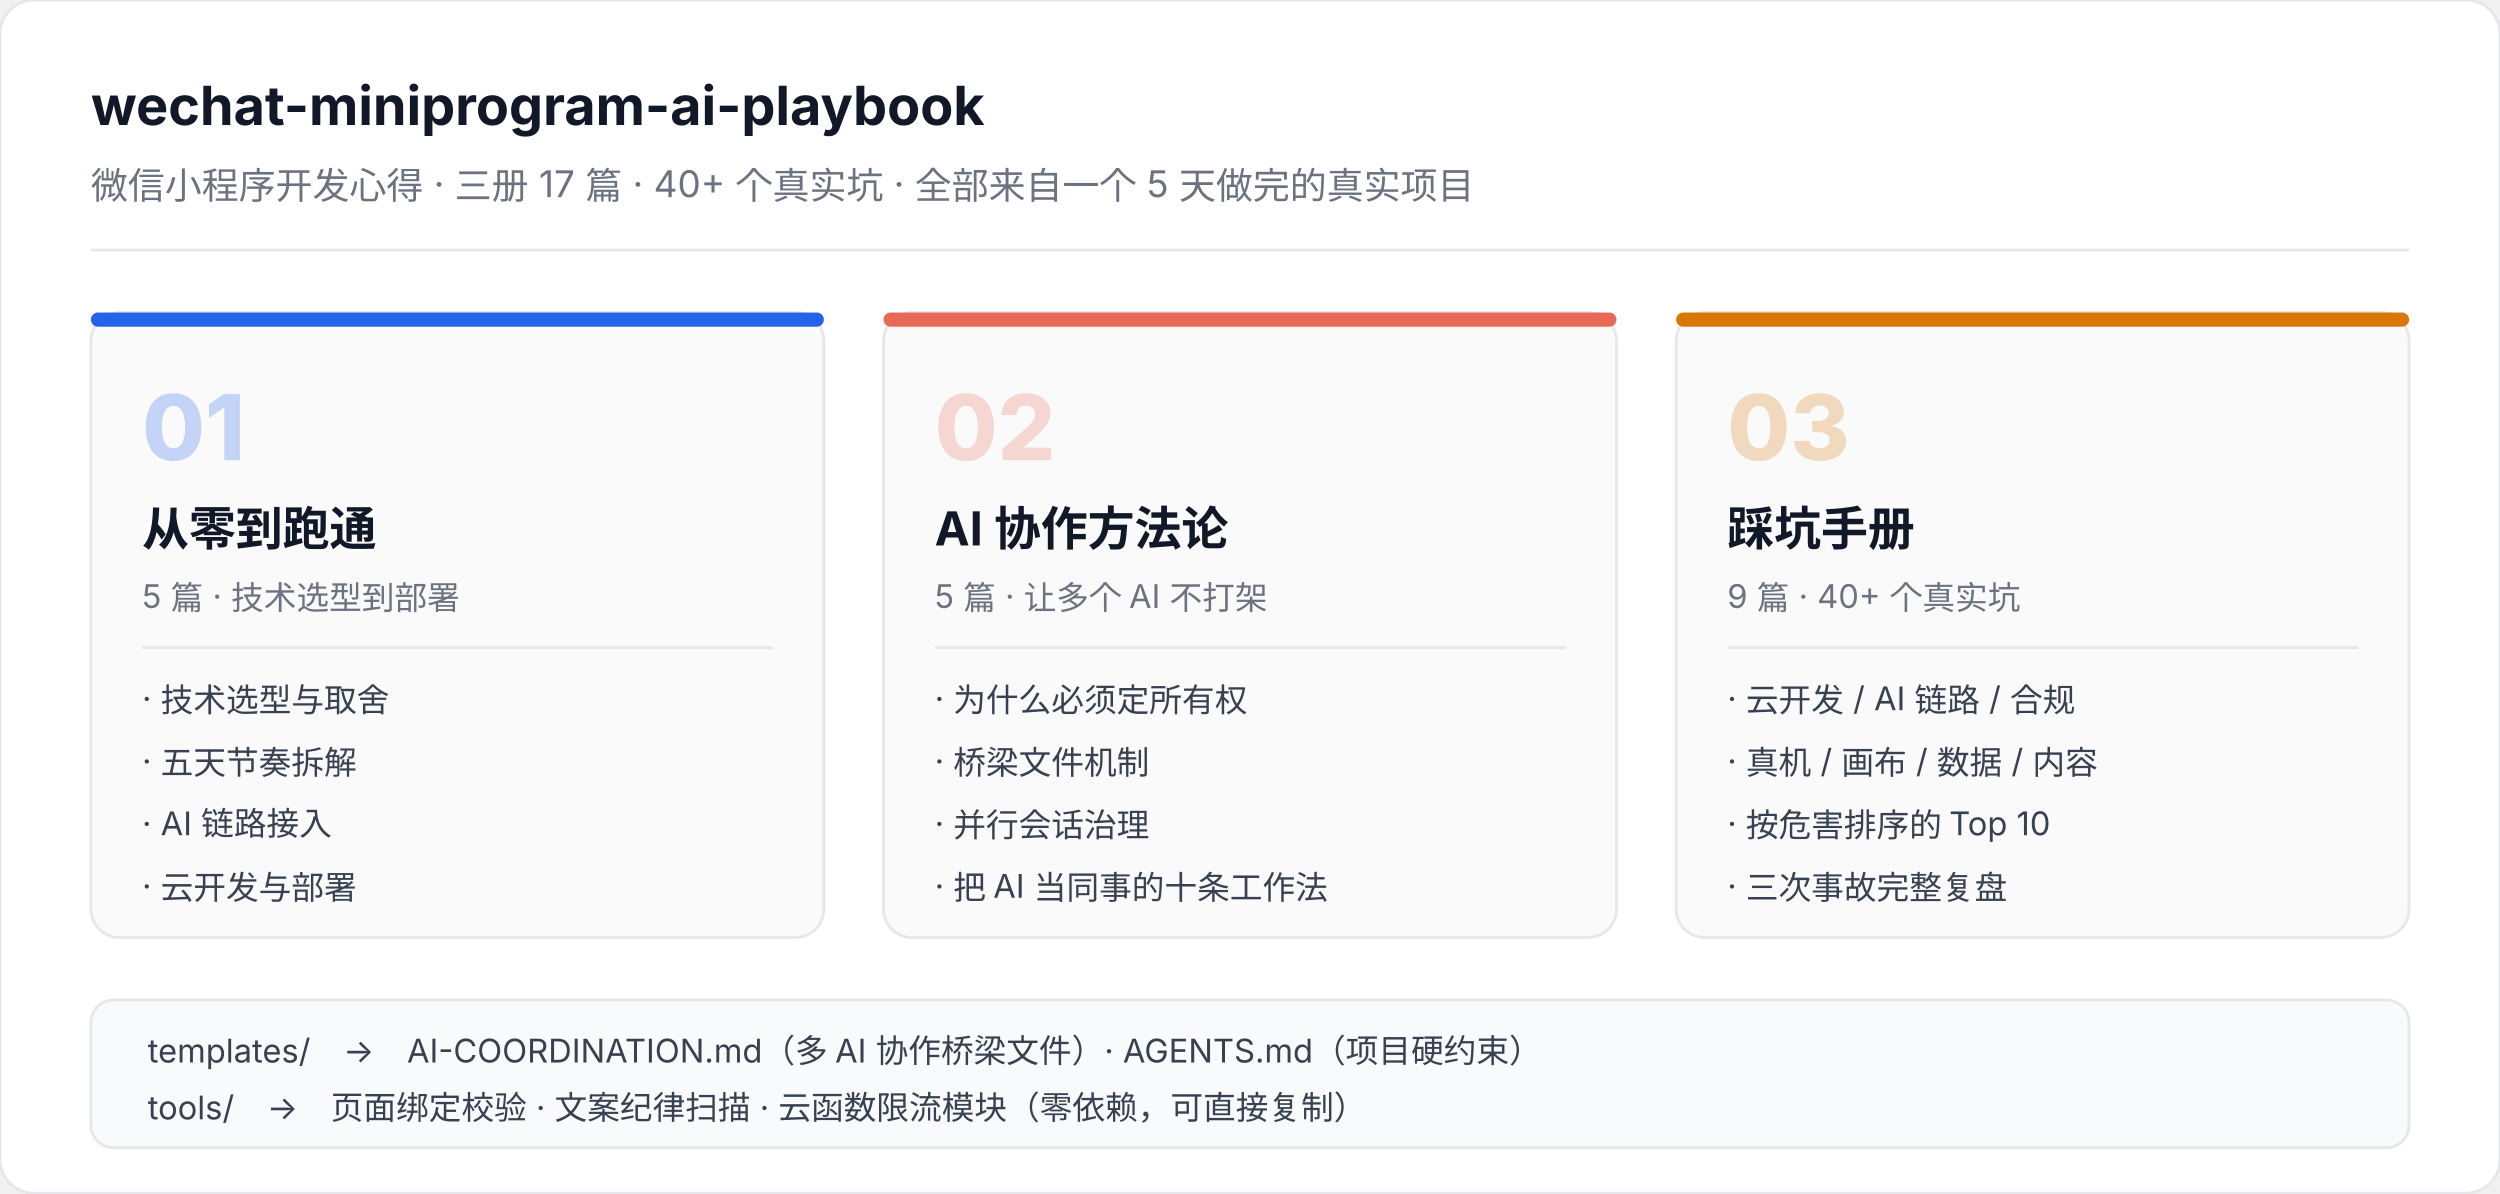
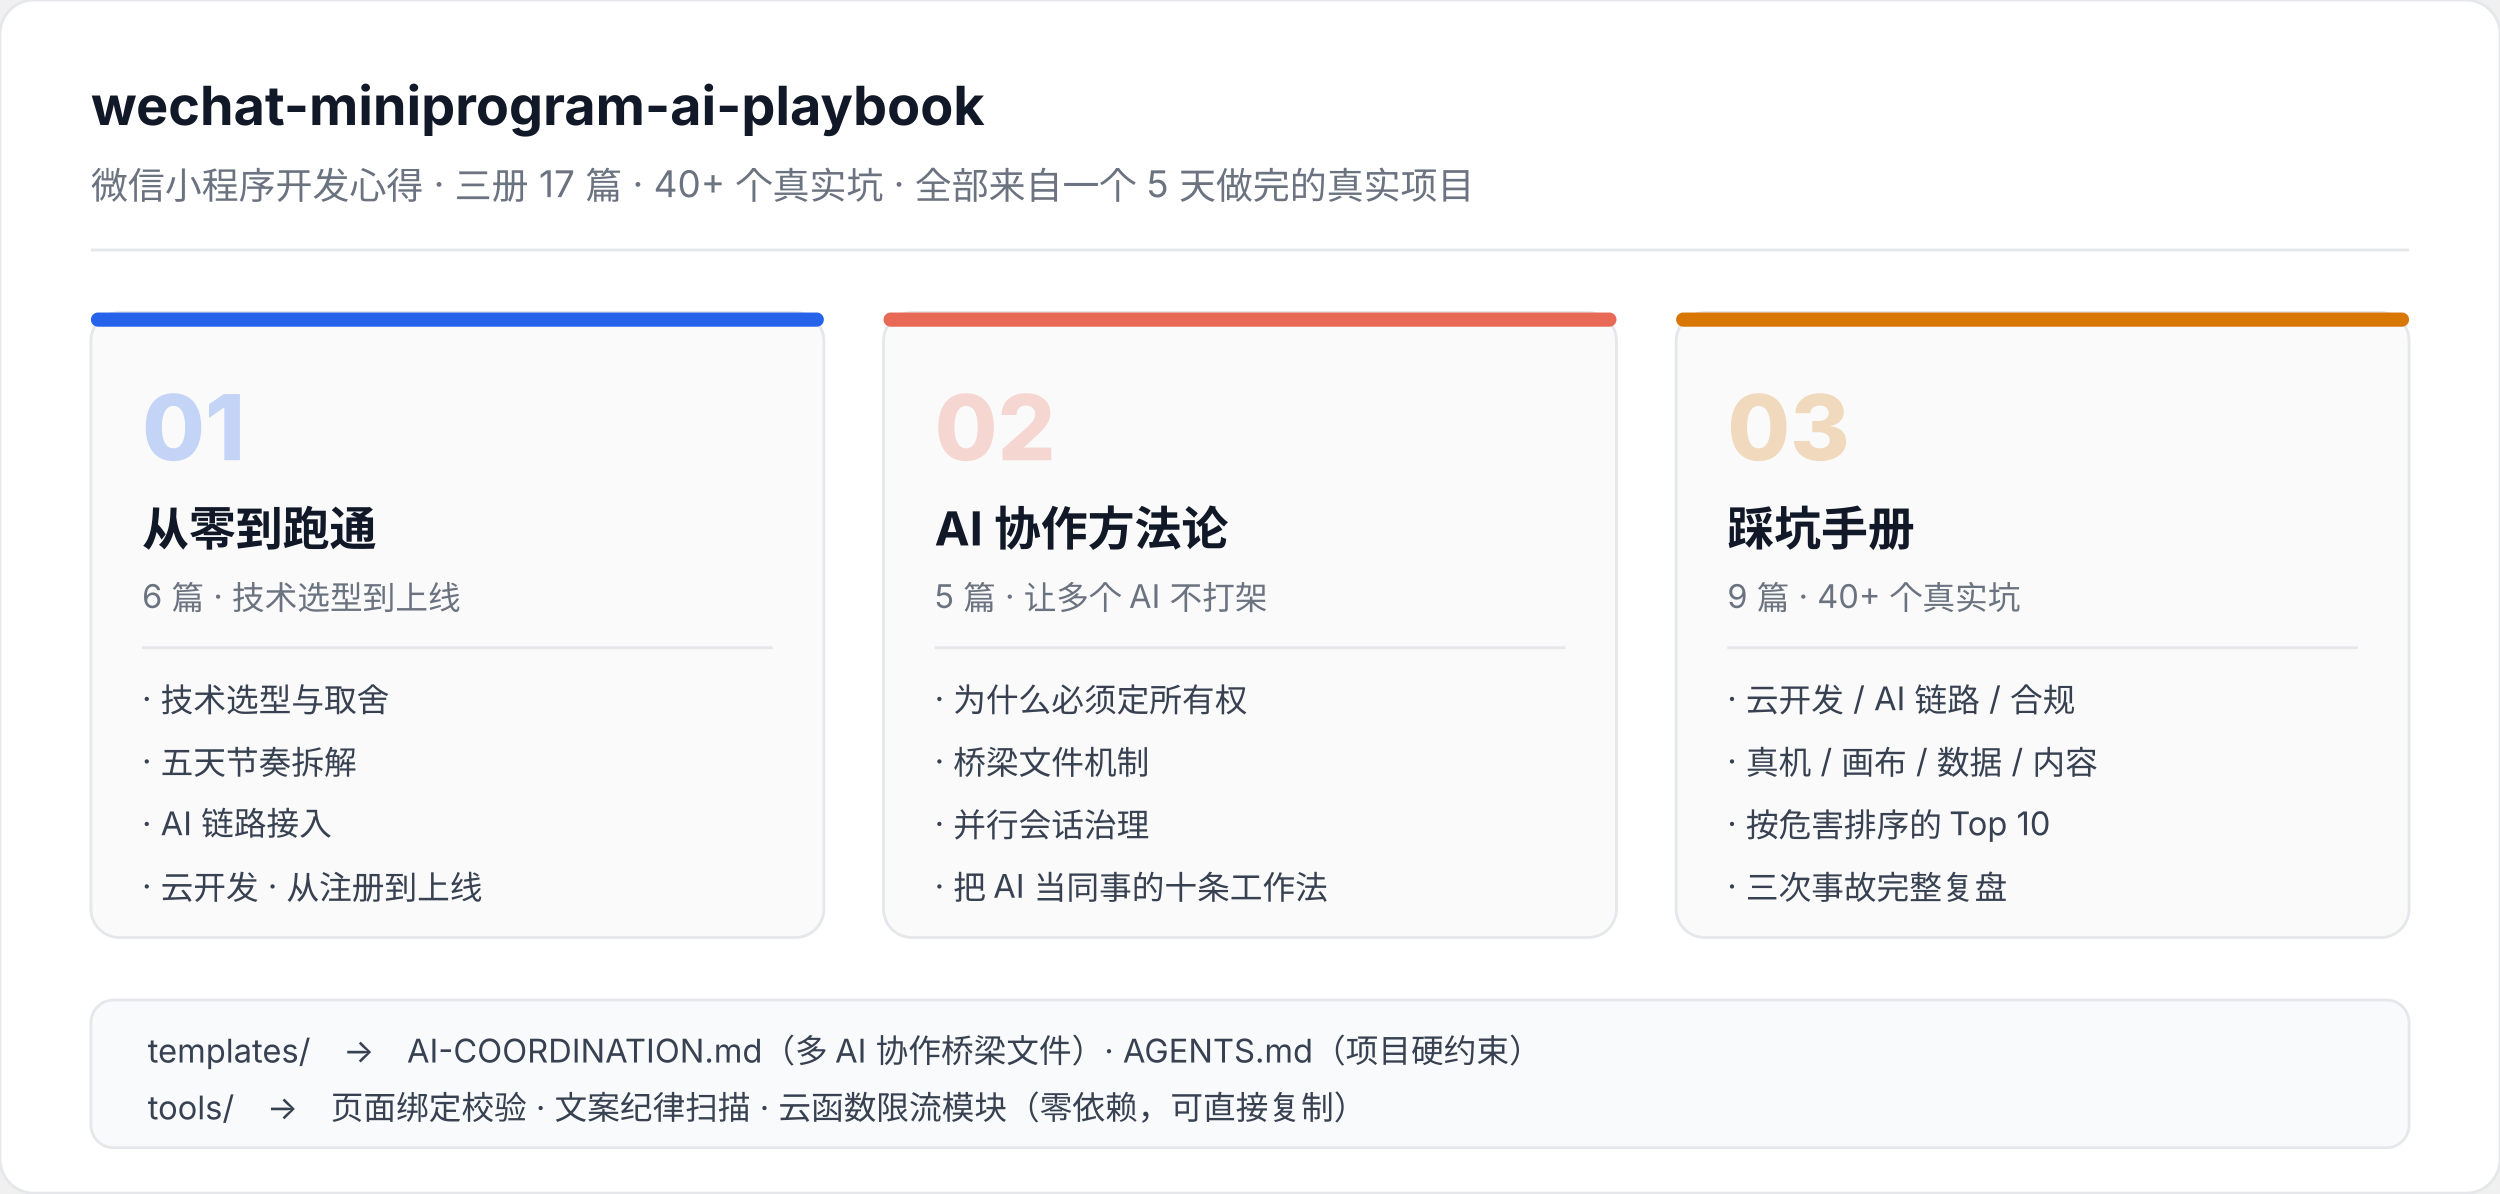
<svg xmlns="http://www.w3.org/2000/svg" viewBox="0 0 880 420" width="880" height="420" role="img" aria-label="仓库结构：三册加模板与工具">
  <rect x="0" y="0" width="880" height="420" rx="12" fill="#FFFFFF" stroke="#E5E7EB" />
  <text x="32" y="44" font-family="-apple-system,BlinkMacSystemFont,'Segoe UI','PingFang SC','Microsoft YaHei',sans-serif" font-size="19" font-weight="700" fill="#111827">wechat-miniprogram-ai-playbook</text>
  <text x="32" y="70" font-family="-apple-system,BlinkMacSystemFont,'Segoe UI','PingFang SC','Microsoft YaHei',sans-serif" font-size="13" fill="#6B7280">微信小程序开发心得 · 三册 17 篇 · 40+ 个真实坑 · 全部来自一个 5 天做完的真实项目</text>
  <line x1="32" y1="88" x2="848" y2="88" stroke="#E5E7EB" stroke-width="1" />
  <rect x="32" y="110" width="258" height="220" rx="10" fill="#FAFAFA" stroke="#E5E7EB" />
  <rect x="32" y="110" width="258" height="5" rx="2.5" fill="#2563EB" />
  <text x="50" y="162" font-family="-apple-system,BlinkMacSystemFont,'Segoe UI','PingFang SC',sans-serif" font-size="32" font-weight="800" fill="#2563EB" opacity="0.25">01</text>
  <text x="50" y="192" font-family="-apple-system,BlinkMacSystemFont,'Segoe UI','PingFang SC',sans-serif" font-size="16.5" font-weight="700" fill="#111827">从零到跑通</text>
-   <text x="50" y="214" font-family="-apple-system,BlinkMacSystemFont,'Segoe UI','PingFang SC',sans-serif" font-size="11.5" fill="#6B7280">5 篇 · 技术选型到部署</text>
+   <text x="50" y="214" font-family="-apple-system,BlinkMacSystemFont,'Segoe UI','PingFang SC',sans-serif" font-size="11.5" fill="#6B7280">6 篇 · 技术选型到上线</text>
  <line x1="50" y1="228" x2="272" y2="228" stroke="#E5E7EB" />
  <text x="50" y="250" font-family="-apple-system,BlinkMacSystemFont,'Segoe UI','PingFang SC',sans-serif" font-size="11.5" fill="#374151">· 技术选型与取舍</text>
  <text x="50" y="272" font-family="-apple-system,BlinkMacSystemFont,'Segoe UI','PingFang SC',sans-serif" font-size="11.5" fill="#374151">· 五天节奏拆解</text>
  <text x="50" y="294" font-family="-apple-system,BlinkMacSystemFont,'Segoe UI','PingFang SC',sans-serif" font-size="11.5" fill="#374151">· AI 链路接入</text>
-   <text x="50" y="316" font-family="-apple-system,BlinkMacSystemFont,'Segoe UI','PingFang SC',sans-serif" font-size="11.5" fill="#374151">· 云开发与部署</text>
+   <text x="50" y="316" font-family="-apple-system,BlinkMacSystemFont,'Segoe UI','PingFang SC',sans-serif" font-size="11.5" fill="#374151">· 云开发 · 从注册到上线</text>
  <rect x="311" y="110" width="258" height="220" rx="10" fill="#FAFAFA" stroke="#E5E7EB" />
  <rect x="311" y="110" width="258" height="5" rx="2.5" fill="#E86A56" />
  <text x="329" y="162" font-family="-apple-system,BlinkMacSystemFont,'Segoe UI','PingFang SC',sans-serif" font-size="32" font-weight="800" fill="#E86A56" opacity="0.25">02</text>
  <text x="329" y="192" font-family="-apple-system,BlinkMacSystemFont,'Segoe UI','PingFang SC',sans-serif" font-size="16.5" font-weight="700" fill="#111827">AI 协作方法论</text>
  <text x="329" y="214" font-family="-apple-system,BlinkMacSystemFont,'Segoe UI','PingFang SC',sans-serif" font-size="11.5" fill="#6B7280">5 篇 · 让多个 AI 不打架</text>
  <line x1="329" y1="228" x2="551" y2="228" stroke="#E5E7EB" />
  <text x="329" y="250" font-family="-apple-system,BlinkMacSystemFont,'Segoe UI','PingFang SC',sans-serif" font-size="11.5" fill="#374151">· 为什么必须定所有权</text>
  <text x="329" y="272" font-family="-apple-system,BlinkMacSystemFont,'Segoe UI','PingFang SC',sans-serif" font-size="11.5" fill="#374151">· 桥梁文件机制</text>
  <text x="329" y="294" font-family="-apple-system,BlinkMacSystemFont,'Segoe UI','PingFang SC',sans-serif" font-size="11.5" fill="#374151">· 并行会话治理</text>
  <text x="329" y="316" font-family="-apple-system,BlinkMacSystemFont,'Segoe UI','PingFang SC',sans-serif" font-size="11.5" fill="#374151">· 把 AI 当同事的十条工作法</text>
  <rect x="590" y="110" width="258" height="220" rx="10" fill="#FAFAFA" stroke="#E5E7EB" />
  <rect x="590" y="110" width="258" height="5" rx="2.5" fill="#D97706" />
  <text x="608" y="162" font-family="-apple-system,BlinkMacSystemFont,'Segoe UI','PingFang SC',sans-serif" font-size="32" font-weight="800" fill="#D97706" opacity="0.25">03</text>
  <text x="608" y="192" font-family="-apple-system,BlinkMacSystemFont,'Segoe UI','PingFang SC',sans-serif" font-size="16.5" font-weight="700" fill="#111827">踩坑手册</text>
  <text x="608" y="214" font-family="-apple-system,BlinkMacSystemFont,'Segoe UI','PingFang SC',sans-serif" font-size="11.5" fill="#6B7280">9 篇 · 40+ 个真实坑</text>
  <line x1="608" y1="228" x2="830" y2="228" stroke="#E5E7EB" />
  <text x="608" y="250" font-family="-apple-system,BlinkMacSystemFont,'Segoe UI','PingFang SC',sans-serif" font-size="11.5" fill="#374151">· 云开发 / AI 链路 / 合规</text>
  <text x="608" y="272" font-family="-apple-system,BlinkMacSystemFont,'Segoe UI','PingFang SC',sans-serif" font-size="11.5" fill="#374151">· 真机 / 画布 / 数据 / 内容</text>
  <text x="608" y="294" font-family="-apple-system,BlinkMacSystemFont,'Segoe UI','PingFang SC',sans-serif" font-size="11.5" fill="#374151">· 按危害排序的 Top 10</text>
  <text x="608" y="316" font-family="-apple-system,BlinkMacSystemFont,'Segoe UI','PingFang SC',sans-serif" font-size="11.5" fill="#374151">· 三次事故完整复盘</text>
  <rect x="32" y="352" width="816" height="52" rx="8" fill="#F9FAFB" stroke="#E5E7EB" />
  <text x="52" y="374" font-family="-apple-system,BlinkMacSystemFont,'Segoe UI','PingFang SC',sans-serif" font-size="11.5" fill="#374151">templates/　→　AI-COORDINATION.md（多 AI 协作桥梁文件）· AGENTS.md（项目硬约束）</text>
  <text x="52" y="394" font-family="-apple-system,BlinkMacSystemFont,'Segoe UI','PingFang SC',sans-serif" font-size="11.5" fill="#374151">tools/　→　页面绑定校验 · 文案纪律扫描 · 云函数限流模块（零依赖，可直接复制）</text>
</svg>
